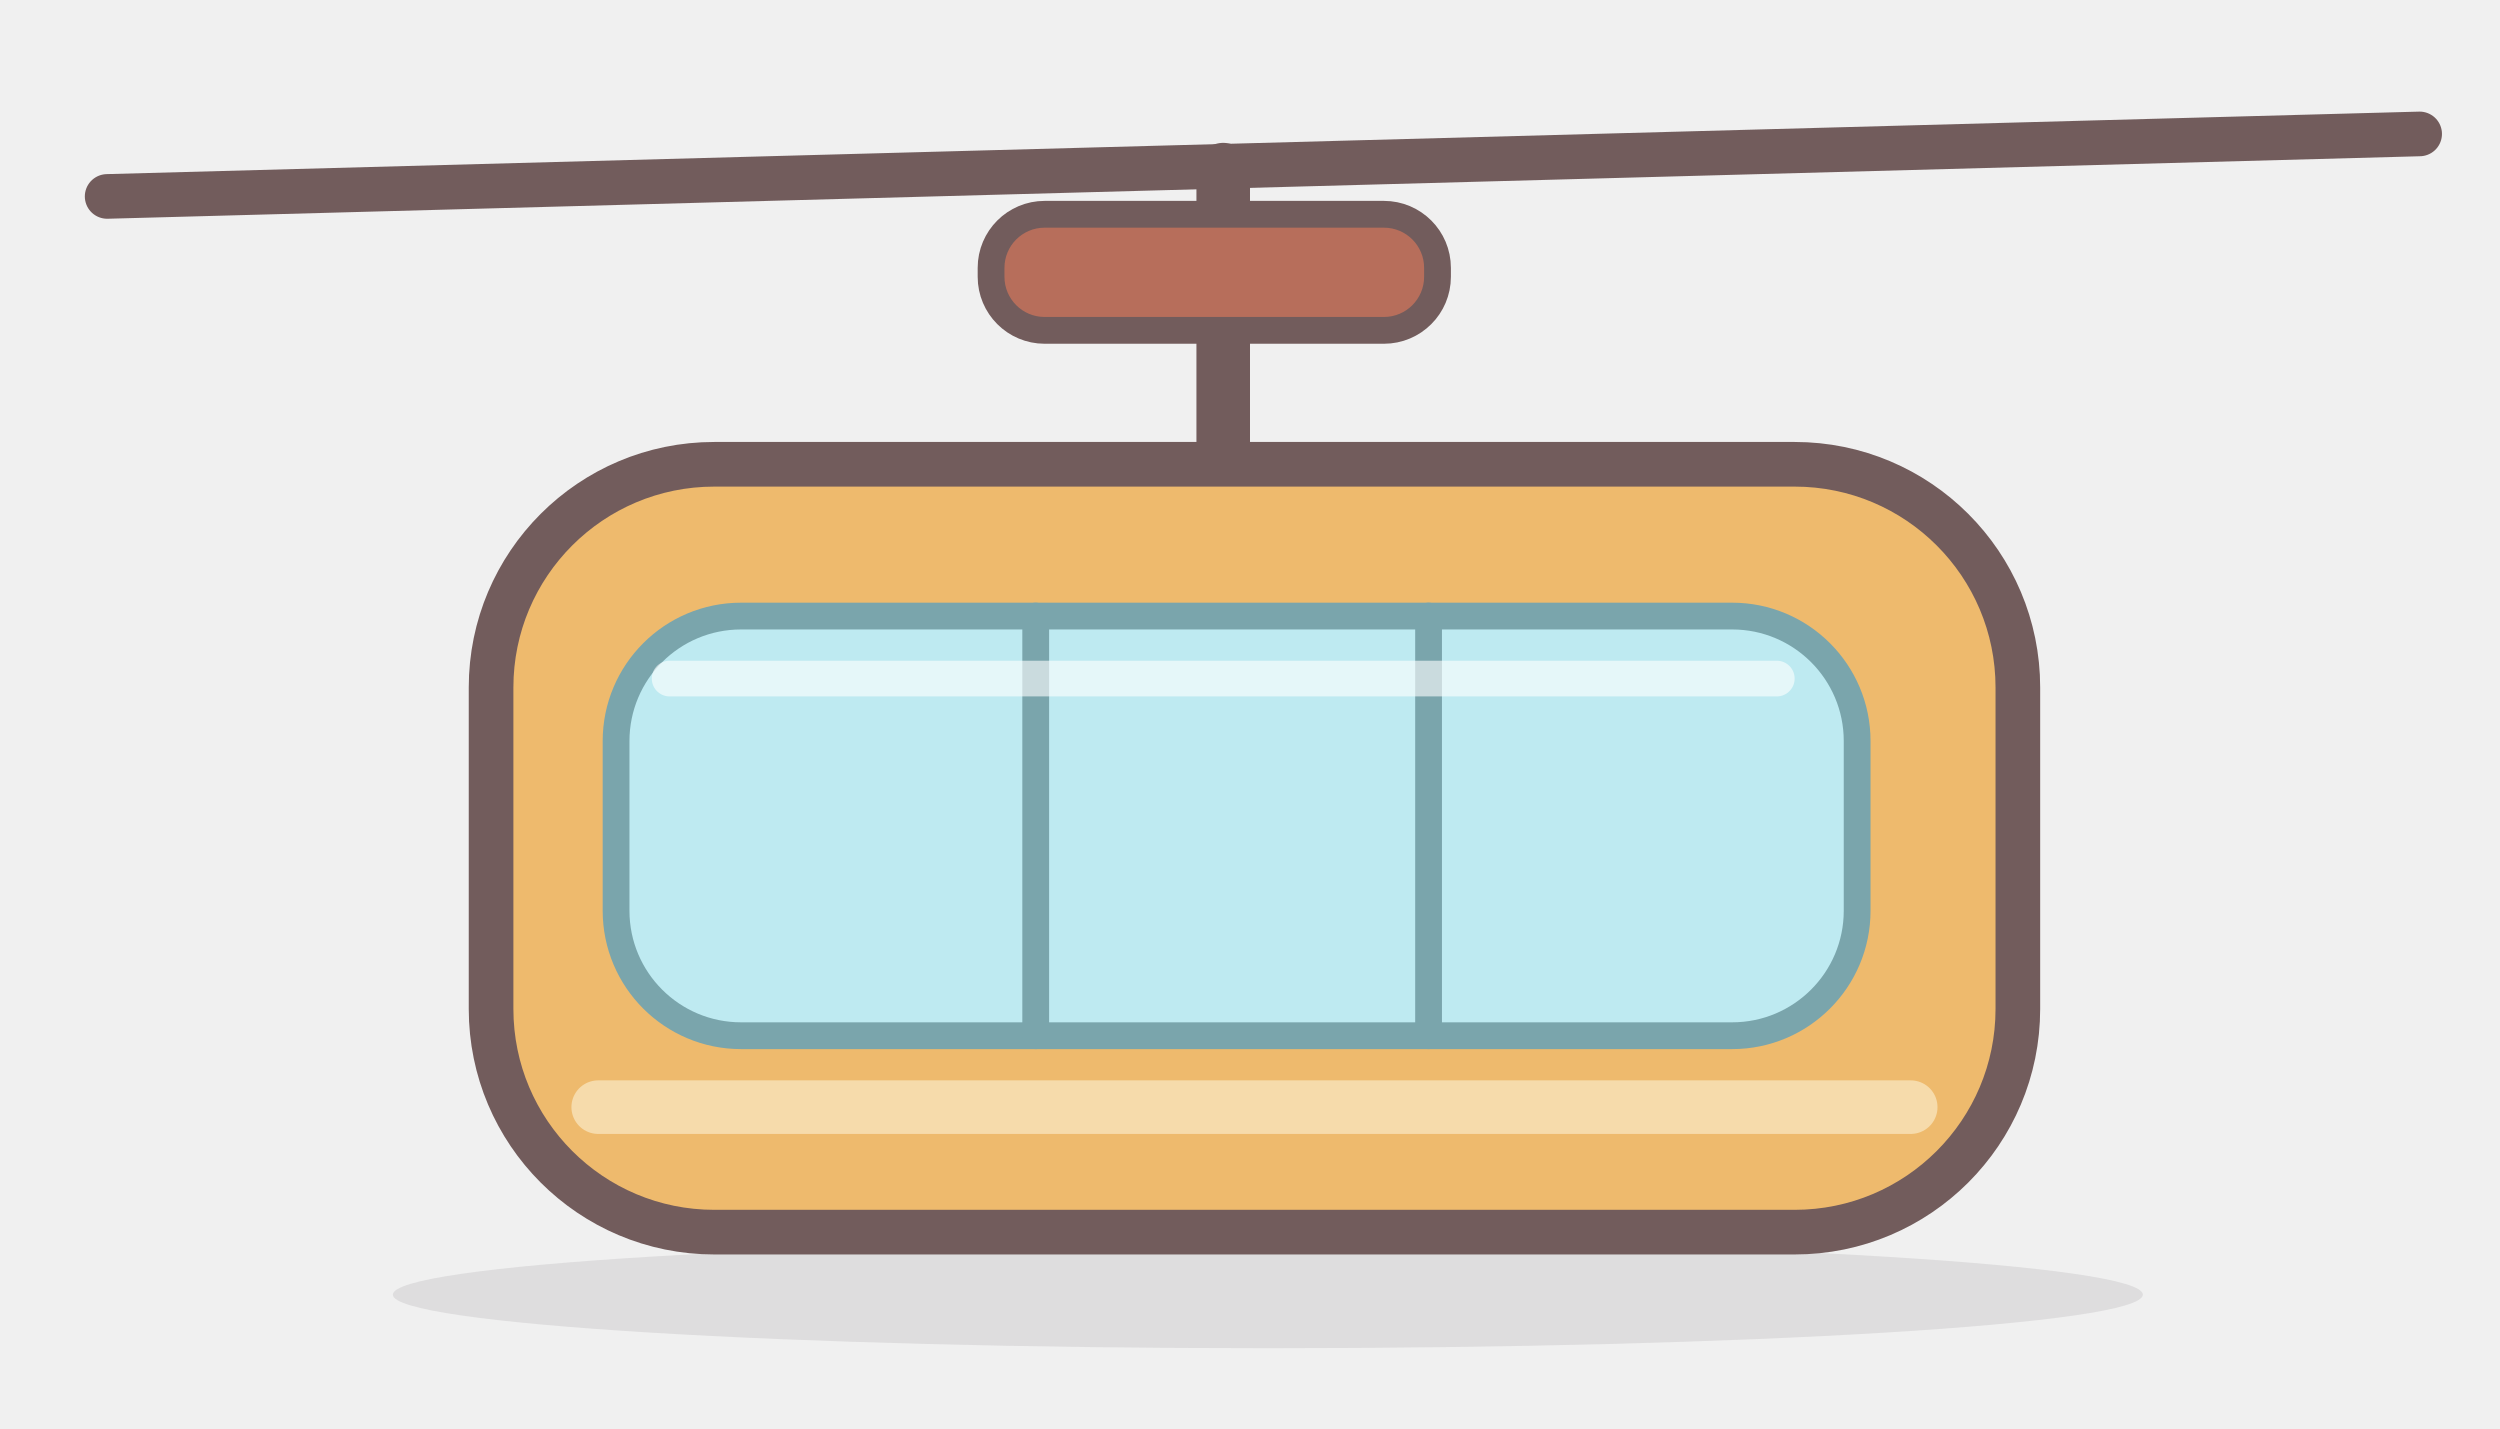
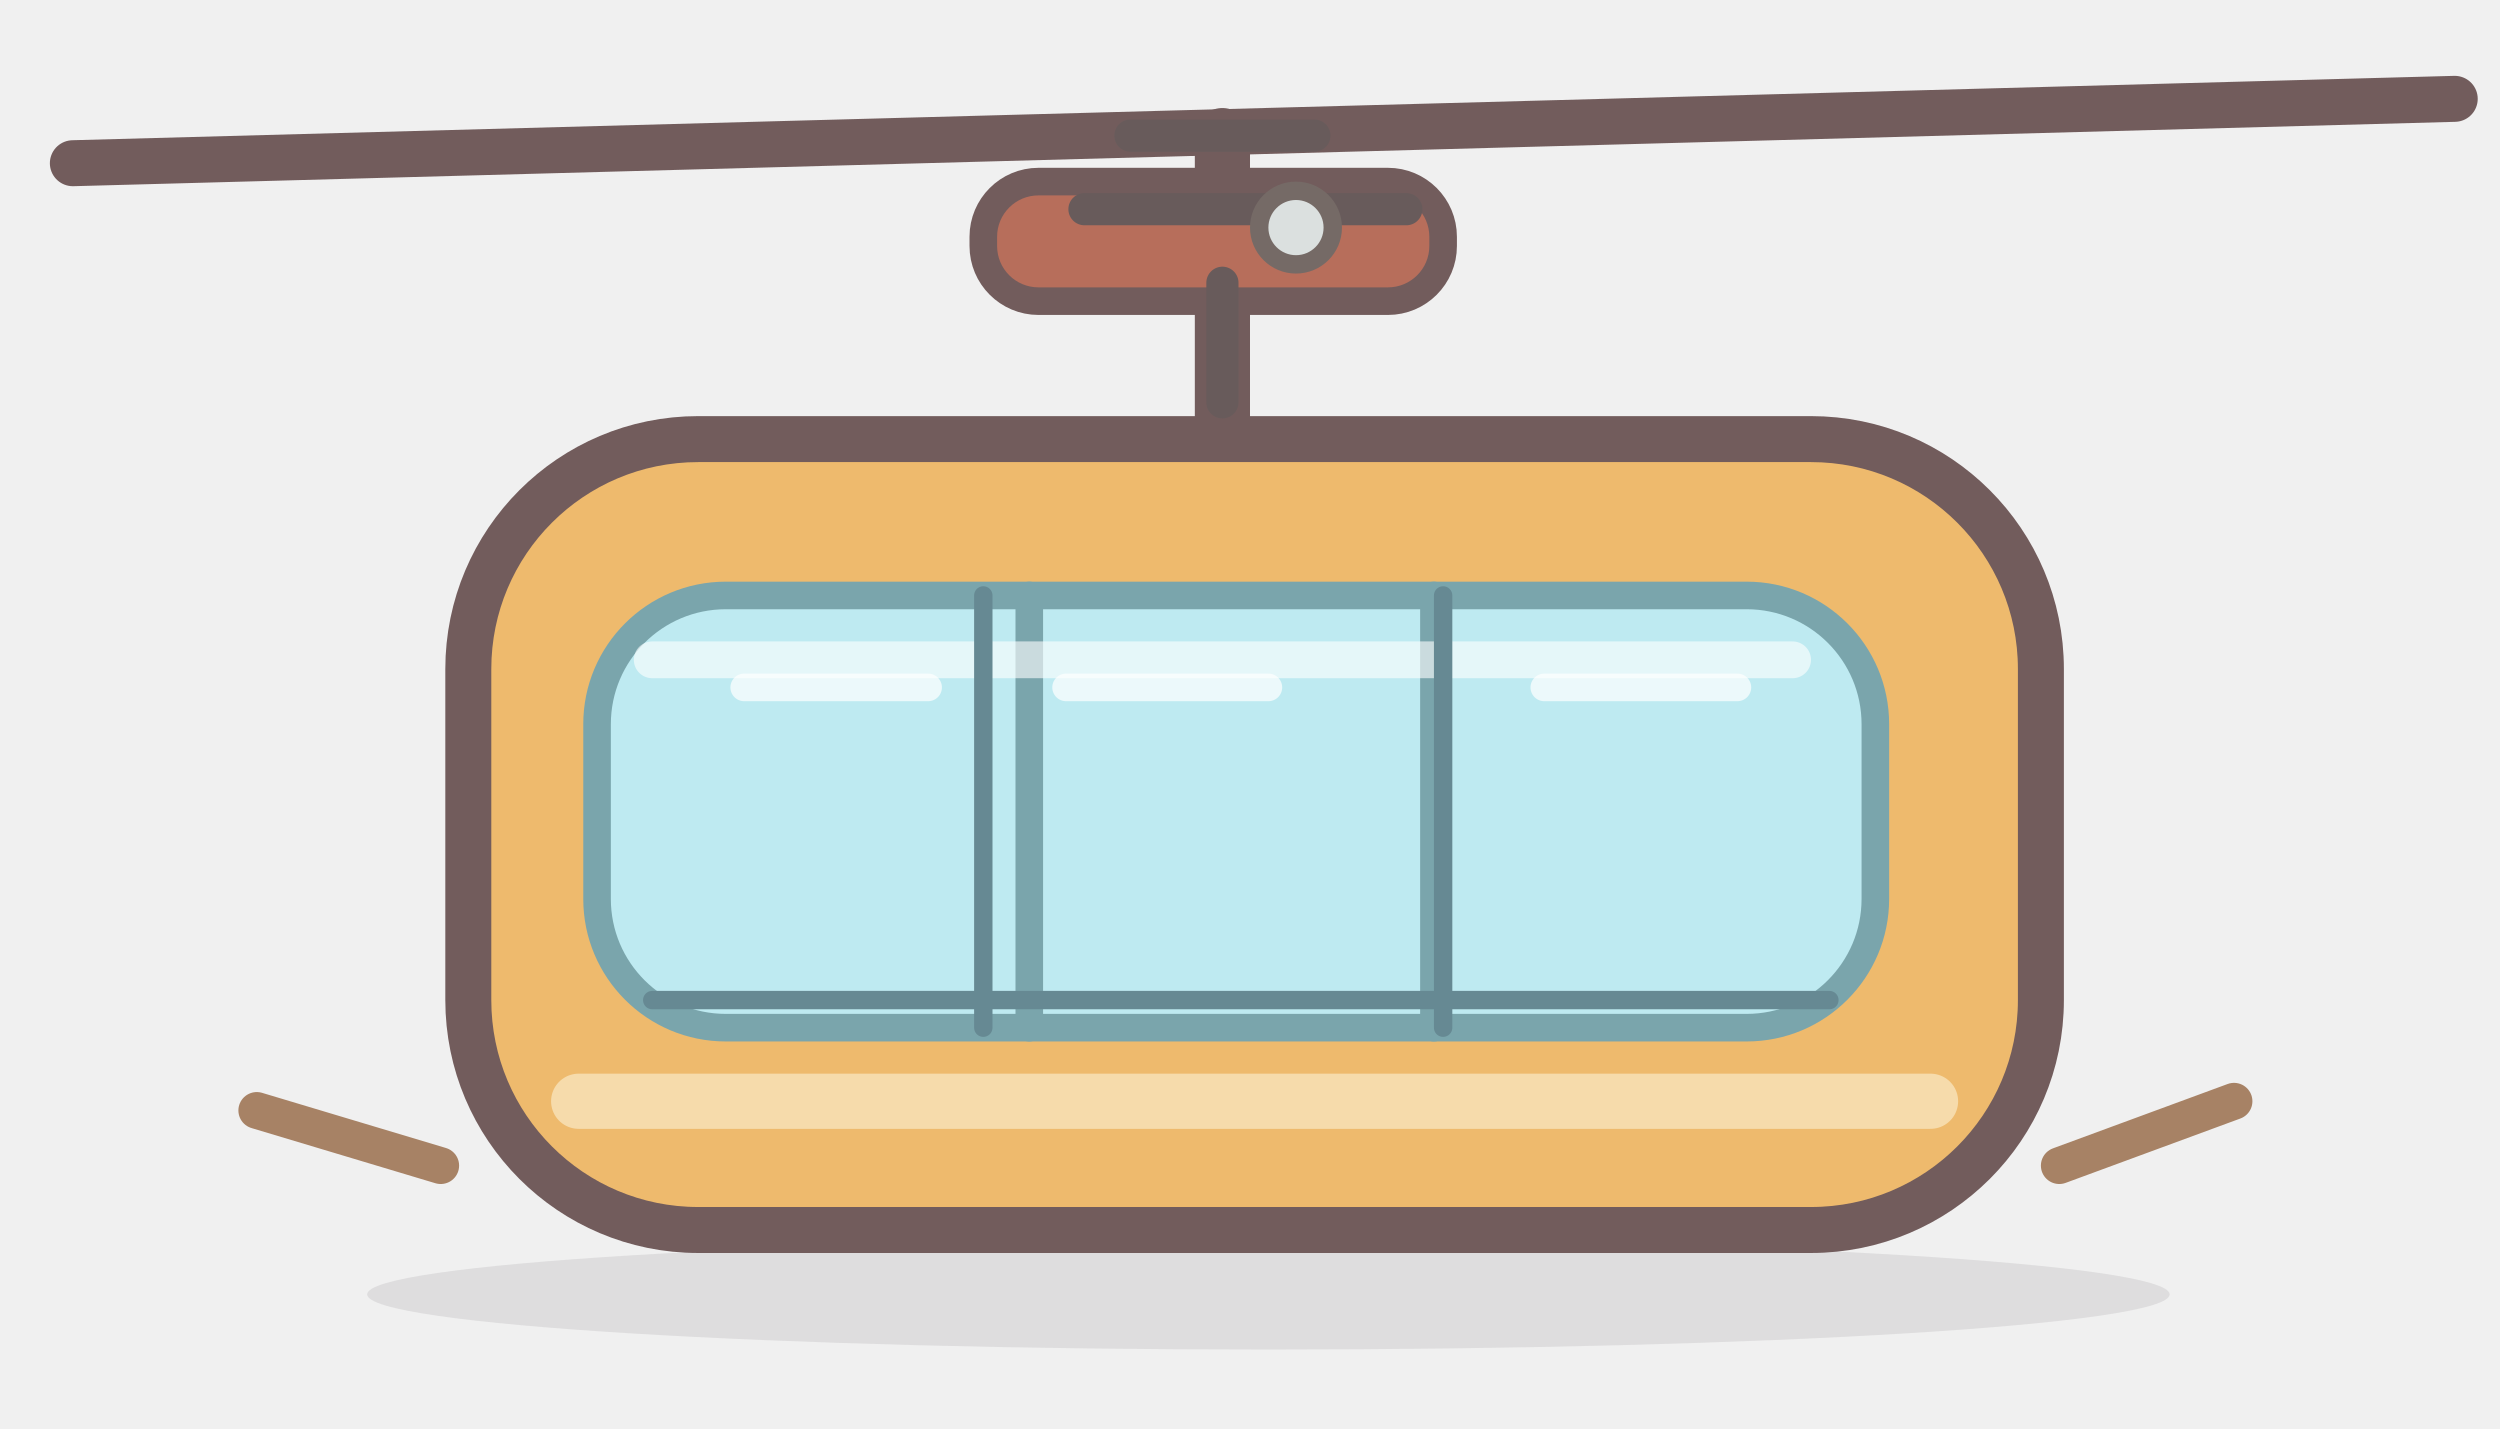
<svg xmlns="http://www.w3.org/2000/svg" width="280" height="160" viewBox="0 0 280 160">
-   <g stroke-linejoin="round" stroke-linecap="round">
+   <g transform="translate(140 146) scale(1.03) translate(-140 -146)" stroke-linejoin="round" stroke-linecap="round">
    <ellipse cx="142" cy="145" rx="98" ry="6" fill="#554D56" opacity=".12" />
    <path d="M12 22L271 15" stroke="#725C5C" stroke-width="5" />
    <path d="M137 19V54" stroke="#725C5C" stroke-width="6" />
    <rect x="111" y="24" width="50" height="13" rx="6" fill="#B76E5B" stroke="#725C5C" stroke-width="3" />
    <rect x="55" y="52" width="171" height="86" rx="25" fill="#EEBA6D" stroke="#725C5C" stroke-width="5" />
    <rect x="69" y="69" width="139" height="47" rx="14" fill="#BEEAF1" stroke="#7AA5AC" stroke-width="3" />
    <path d="M116 69V116M160 69V116" stroke="#7AA5AC" stroke-width="3" />
    <path d="M67 124H214" stroke="#F6DBAB" stroke-width="6" />
    <path d="M75 76H199" stroke="#FFF" stroke-width="4" opacity=".6" />
+     <path d="M52 131l-20-6M228 131l19-7" stroke="#A78265" stroke-width="4" />
+     <path d="M111 69v47M161 69v47M75 113h128" stroke="#668993" stroke-width="2" />
+     <path d="M85 79h20M120 79h22M172 79h21" stroke="white" stroke-width="3" opacity=".7" />
+     <path d="M137 35v13M122 27h35M127 19h20" stroke="#685B5B" stroke-width="3.5" />
+     <circle cx="145" cy="29" r="4" fill="#DBE0DF" stroke="#756A66" stroke-width="2" />
  </g>
</svg>
